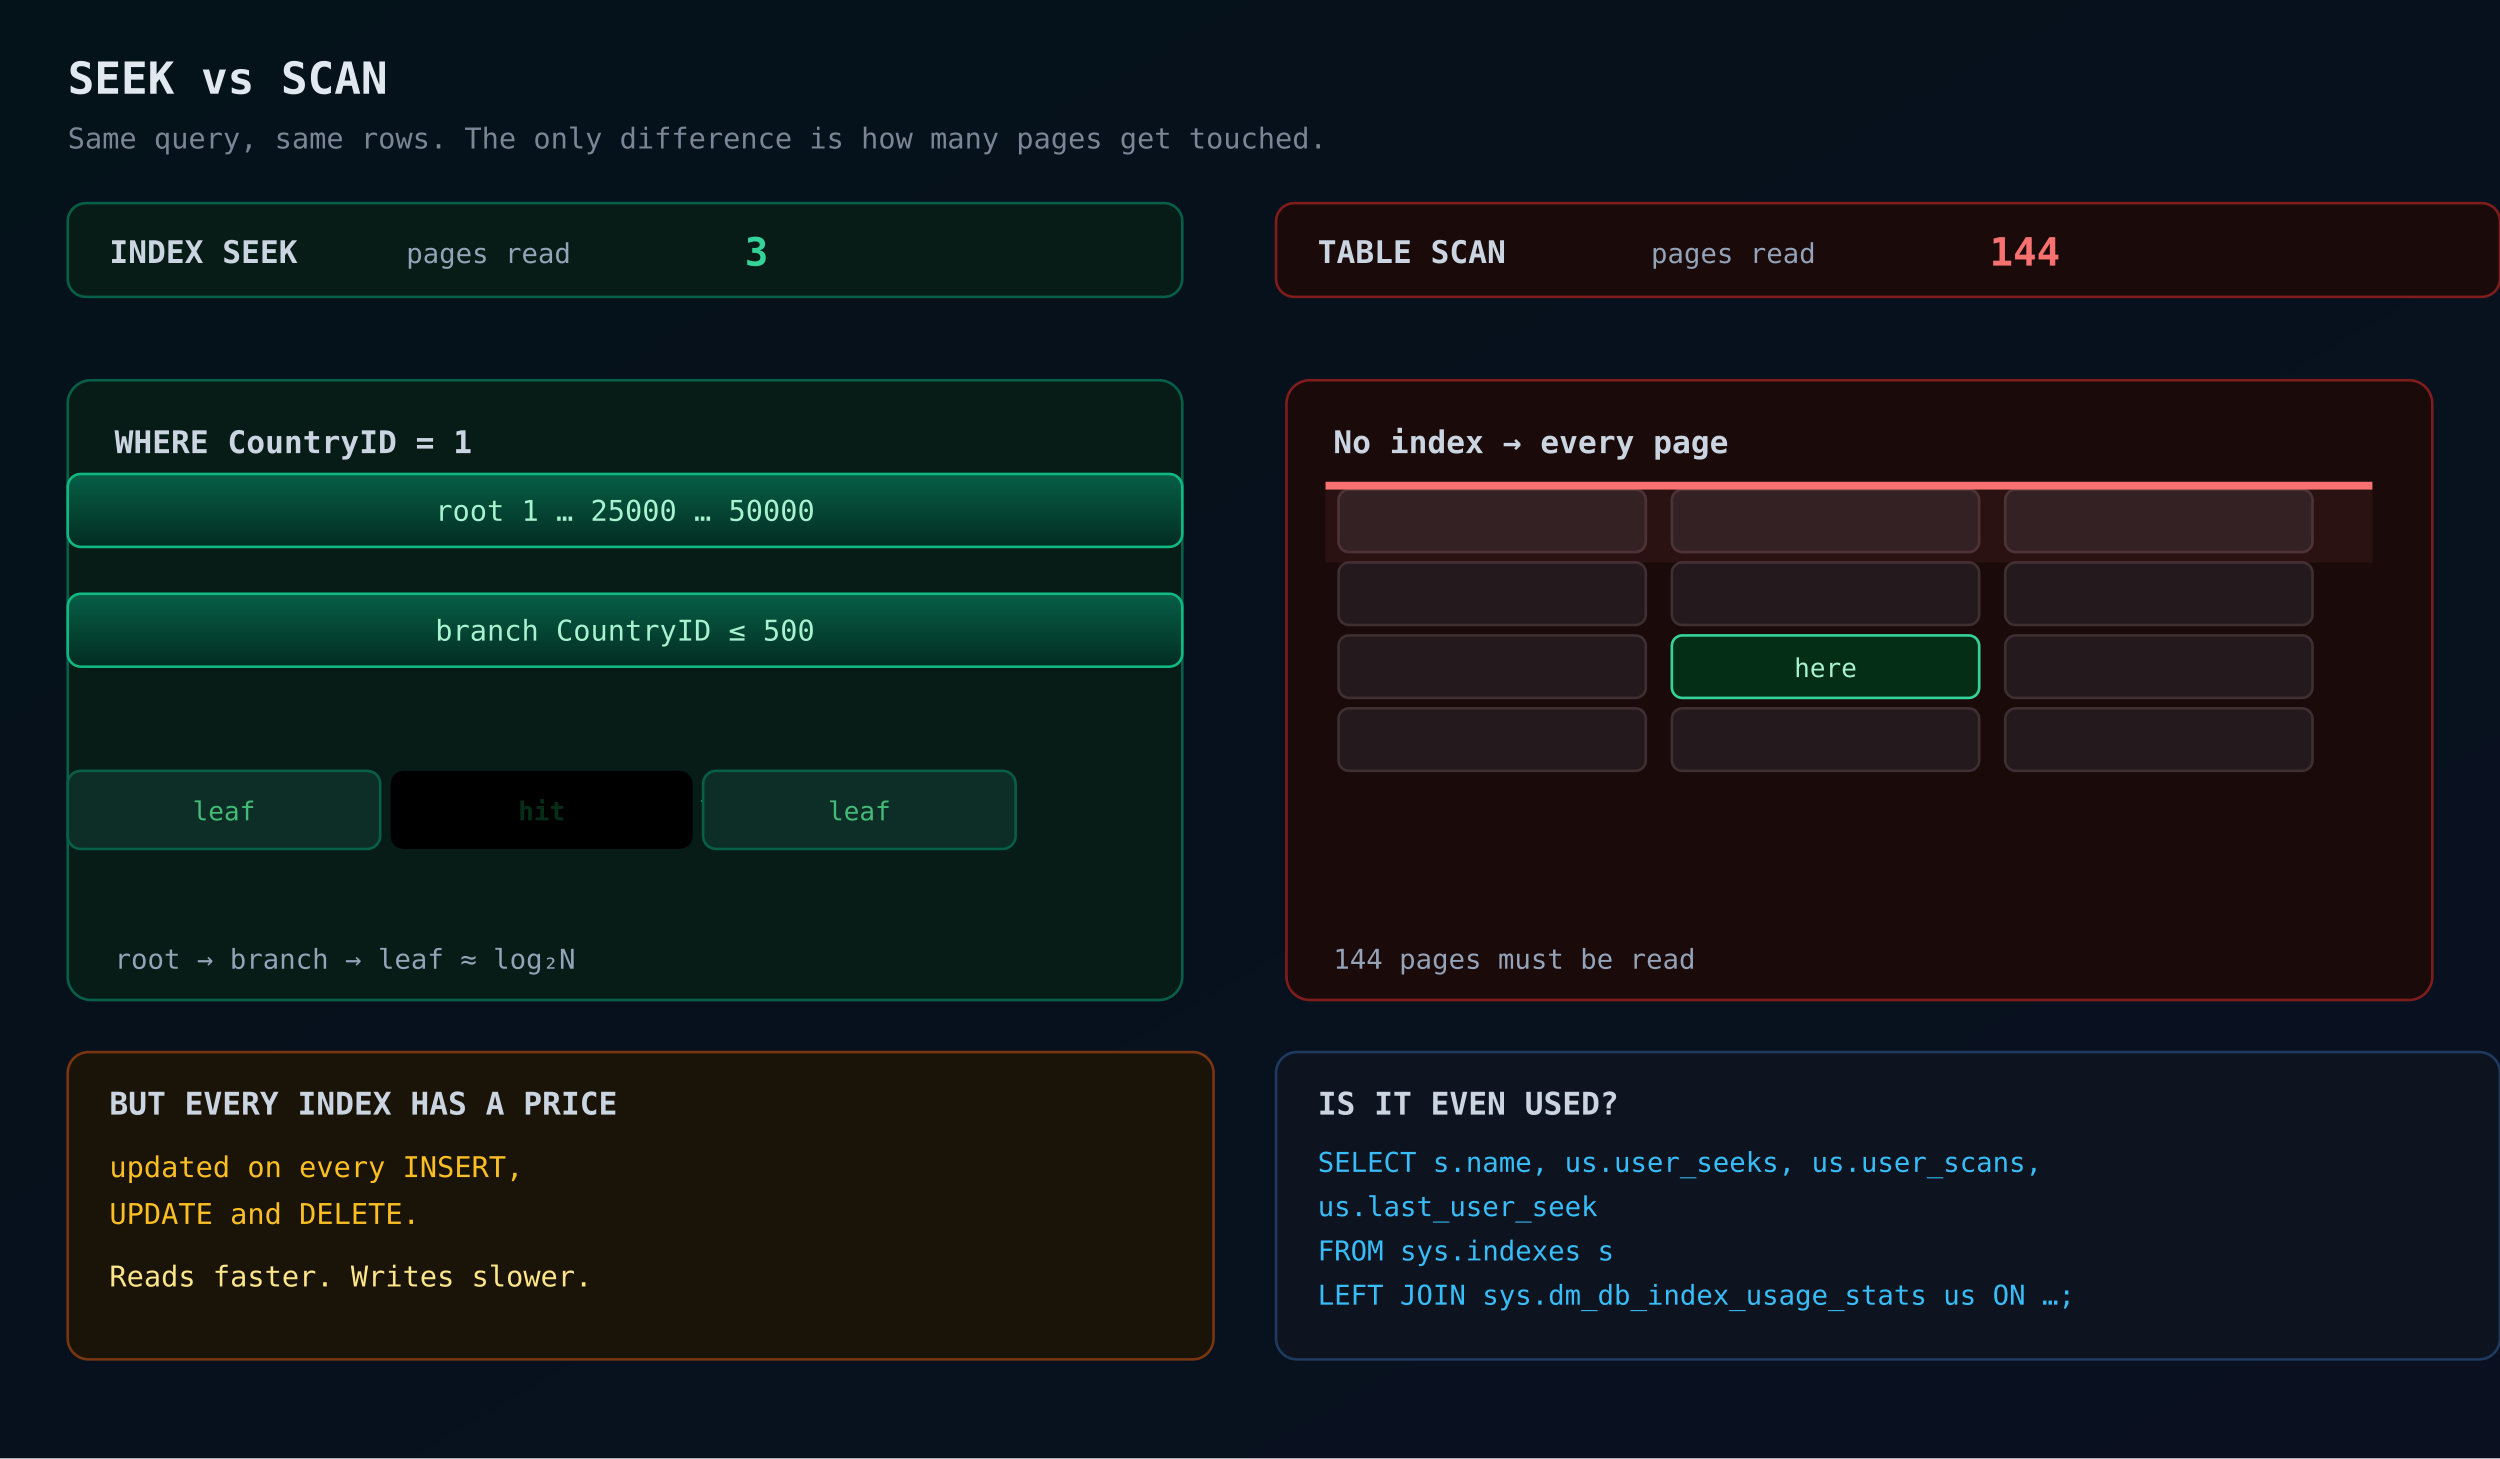
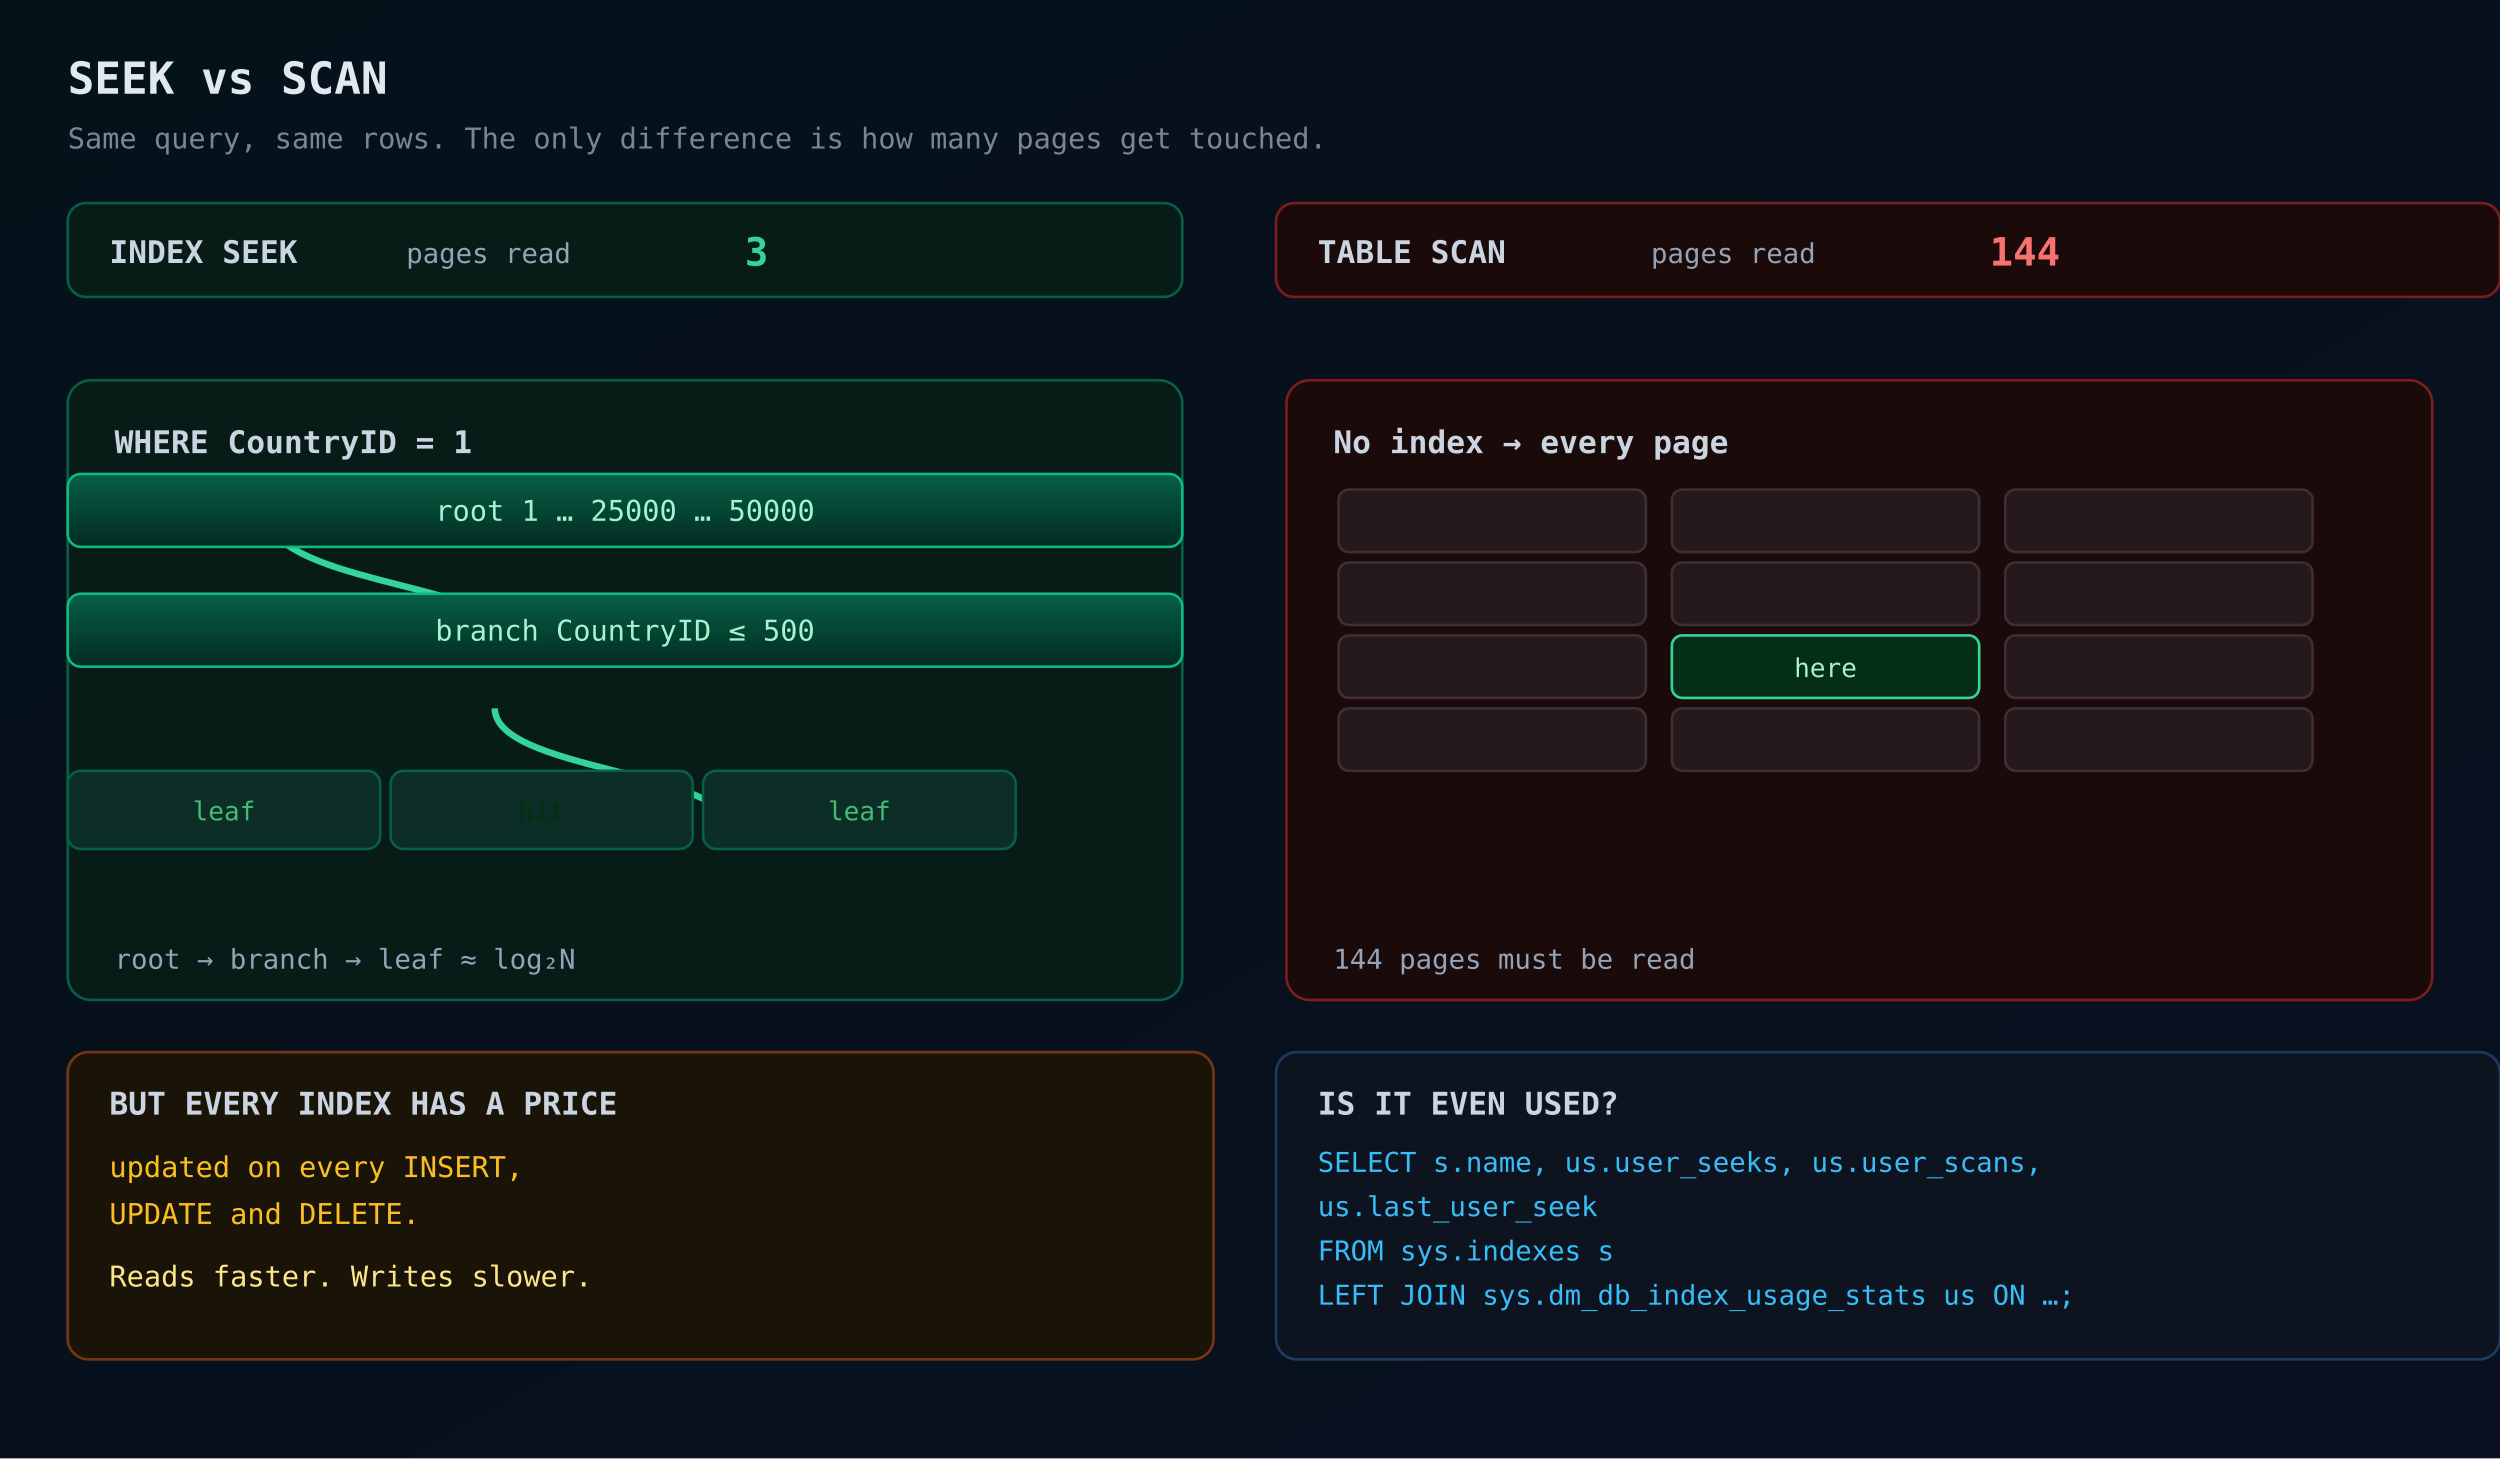
<svg xmlns="http://www.w3.org/2000/svg" viewBox="0 0 960 560" width="100%" height="560" role="img" aria-label="Animated comparison of an index seek reading 3 pages against a table scan reading 144">
  <defs>
    <linearGradient id="ixBg" x1="0" y1="0" x2="1" y2="1">
      <stop offset="0%" stop-color="#04121a" />
      <stop offset="100%" stop-color="#0a1020" />
    </linearGradient>
    <linearGradient id="seekG" x1="0" y1="0" x2="0" y2="1">
      <stop offset="0%" stop-color="#065f46" />
      <stop offset="100%" stop-color="#022c22" />
    </linearGradient>
    <linearGradient id="scanG" x1="0" y1="0" x2="0" y2="1">
      <stop offset="0%" stop-color="#7f1d1d" />
      <stop offset="100%" stop-color="#2a0a0a" />
    </linearGradient>
  </defs>
  <style>
    .mono { font-family:'Cascadia Mono','JetBrains Mono',Consolas,'DejaVu Sans Mono',monospace; }
    .head { fill:#e2e8f0; font-size:17px; font-weight:700; }
    .sub  { fill:#7c8595; font-size:11px; }
    .lbl  { fill:#cbd5e1; font-size:12px; font-weight:600; }
    .txt  { fill:#94a3b8; font-size:10.5px; }
    .cnt  { fill:#34d399; font-size:15px; font-weight:800; }
    .cntR { fill:#f87171; font-size:15px; font-weight:800; }

    /* the row the seek finds blazes once, then the loop resets */
-     .hitLeaf { animation: hit 9s ease-in-out infinite; }
-     @keyframes hit {
-       0%,32%  { fill:#0c2e26; stroke:#065f46; }
+     .hitLeaf { fill:#0c2e26; stroke:#065f46; }
+     
      36%     { fill:#34d399; stroke:#a7f3d0; }
      50%     { fill:#0c2e26; stroke:#065f46; }
    }
-     .seekPath { stroke-dasharray:90; stroke-dashoffset:90;
-                 animation: dive 9s ease-in-out infinite; }
-     @keyframes dive { 0%,6%{stroke-dashoffset:90} 24%,88%{stroke-dashoffset:0} 96%,100%{stroke-dashoffset:90} }
+     .seekPath { stroke-dasharray:0; fill:none; stroke-width:2.5; stroke-linecap:round; opacity:1; }
+     

-     .scanBar { animation: sweepY 9s linear infinite; }
-     @keyframes sweepY {
-       0%,16%  { transform:translateY(0); opacity:0; }
+         
      20%     { opacity:.9; }
      88%     { transform:translateY(96px); opacity:.9; }
      94%,100%{ transform:translateY(96px); opacity:0; }
    }

-     .pop { animation: pop 9s ease-out infinite; }
-     @keyframes pop { 0%,30%{opacity:0; transform:scale(.6)} 36%{opacity:1; transform:scale(1)} 88%{opacity:1; transform:scale(1)} 96%,100%{opacity:0} }
+     .pop { fill:#052e16; stroke:#34d399; }
+     

    @media (prefers-reduced-motion: reduce) {
-       .hitLeaf,.seekPath,.scanBar,.pop { animation:none; opacity:1 }
-     }
+           }
  </style>
  <rect width="960" height="560" fill="url(#ixBg)" />
  <text x="26" y="36" class="mono head">SEEK vs SCAN</text>
  <text x="26" y="57" class="mono sub">Same query, same rows. The only difference is how many pages get touched.</text>
  <g transform="translate(26,78)">
    <rect x="0" y="0" width="428" height="36" rx="7" fill="#071c17" stroke="#065f46" />
    <text x="16" y="23" class="mono lbl">INDEX SEEK</text>
    <text x="130" y="23" class="mono txt">pages read</text>
    <text x="260" y="24" class="mono cnt">3</text>
    <rect x="464" y="0" width="470" height="36" rx="7" fill="#1a0a0a" stroke="#7f1d1d" />
    <text x="480" y="23" class="mono lbl" fill="#fca5a5">TABLE SCAN</text>
    <text x="608" y="23" class="mono txt">pages read</text>
    <text x="738" y="24" class="mono cntR">144</text>
  </g>
  <g transform="translate(26,146)">
    <rect x="0" y="0" width="428" height="238" rx="9" fill="#071c17" stroke="#065f46" />
    <text x="18" y="28" class="mono lbl" fill="#6ee7b7">WHERE CountryID = 1</text>
    <path class="seekPath" d="M76 50 C 76 78, 164 78, 164 96" fill="none" stroke="#34d399" stroke-width="2.5" />
    <path class="seekPath" d="M164 126 C 164 150, 254 150, 254 172" fill="none" stroke="#34d399" stroke-width="2.5" />
    <rect x="0" y="36" width="428" height="28" rx="5" fill="url(#seekG)" stroke="#10b981" />
    <text x="214" y="54" class="mono" font-size="11px" fill="#a7f3d0" text-anchor="middle">
      root        1  …  25000  …  50000
    </text>
    <rect x="0" y="82" width="428" height="28" rx="5" fill="url(#seekG)" stroke="#10b981" />
    <text x="214" y="100" class="mono" font-size="11px" fill="#a7f3d0" text-anchor="middle">
      branch      CountryID ≤ 500
    </text>
    <g transform="translate(0,150)">
      <rect x="0" y="0" width="120" height="30" rx="5" fill="#0c2e26" stroke="#065f46" />
      <text x="60" y="19" class="mono" font-size="10px" fill="#4b7" text-anchor="middle">leaf</text>
      <rect class="hitLeaf" x="124" y="0" width="116" height="30" rx="5" />
      <text x="182" y="19" class="mono" font-size="10px" fill="#052e16" font-weight="700" text-anchor="middle">hit</text>
      <rect x="244" y="0" width="120" height="30" rx="5" fill="#0c2e26" stroke="#065f46" />
      <text x="304" y="19" class="mono" font-size="10px" fill="#4b7" text-anchor="middle">leaf</text>
    </g>
    <text x="18" y="226" class="mono txt">root → branch → leaf ≈ log₂N</text>
  </g>
  <g transform="translate(494,146)">
    <rect x="0" y="0" width="440" height="238" rx="9" fill="#1a0a0a" stroke="#7f1d1d" />
    <text x="18" y="28" class="mono lbl" fill="#fca5a5">No index → every page</text>
    <g transform="translate(20,42)">
      <g opacity="1">
        <rect x="0" y="0" width="118" height="24" rx="4" fill="#241a1d" stroke="#3f2e32" />
        <rect x="128" y="0" width="118" height="24" rx="4" fill="#241a1d" stroke="#3f2e32" />
        <rect x="256" y="0" width="118" height="24" rx="4" fill="#241a1d" stroke="#3f2e32" />
        <rect x="0" y="28" width="118" height="24" rx="4" fill="#241a1d" stroke="#3f2e32" />
        <rect x="128" y="28" width="118" height="24" rx="4" fill="#241a1d" stroke="#3f2e32" />
        <rect x="256" y="28" width="118" height="24" rx="4" fill="#241a1d" stroke="#3f2e32" />
        <rect x="0" y="56" width="118" height="24" rx="4" fill="#241a1d" stroke="#3f2e32" />
        <rect x="128" y="56" width="118" height="24" rx="4" fill="#241a1d" stroke="#3f2e32" />
        <rect x="256" y="56" width="118" height="24" rx="4" fill="#241a1d" stroke="#3f2e32" />
        <rect x="0" y="84" width="118" height="24" rx="4" fill="#241a1d" stroke="#3f2e32" />
        <rect x="128" y="84" width="118" height="24" rx="4" fill="#241a1d" stroke="#3f2e32" />
        <rect x="256" y="84" width="118" height="24" rx="4" fill="#241a1d" stroke="#3f2e32" />
      </g>
      <rect class="pop" x="128" y="56" width="118" height="24" rx="4" fill="#052e16" stroke="#34d399" />
      <text x="187" y="72" class="mono" font-size="10px" fill="#a7f3d0" text-anchor="middle">here</text>
-       <g class="scanBar">
-         <rect x="-5" y="-3" width="402" height="3" fill="#f87171" />
-         <rect x="-5" y="0" width="402" height="28" fill="#f87171" opacity=".08" />
-       </g>
    </g>
    <text x="18" y="226" class="mono txt">144 pages must be read</text>
  </g>
  <g transform="translate(26,404)">
    <rect x="0" y="0" width="440" height="118" rx="8" fill="#1a1408" stroke="#78350f" />
    <text x="16" y="24" class="mono lbl" fill="#fcd34d">BUT EVERY INDEX HAS A PRICE</text>
    <text x="16" y="48" class="mono" font-size="11px" fill="#fbbf24">updated on every INSERT,</text>
    <text x="16" y="66" class="mono" font-size="11px" fill="#fbbf24">UPDATE and DELETE.</text>
    <text x="16" y="90" class="mono" font-size="11px" fill="#fde68a">Reads faster. Writes slower.</text>
    <rect x="464" y="0" width="470" height="118" rx="8" fill="#0d1420" stroke="#1e3a5f" />
    <text x="480" y="24" class="mono lbl" fill="#7dd3fc">IS IT EVEN USED?</text>
    <text x="480" y="46" class="mono" font-size="10.5px" fill="#38bdf8">SELECT  s.name, us.user_seeks, us.user_scans,</text>
    <text x="480" y="63" class="mono" font-size="10.5px" fill="#38bdf8">           us.last_user_seek</text>
    <text x="480" y="80" class="mono" font-size="10.5px" fill="#38bdf8">FROM   sys.indexes s</text>
    <text x="480" y="97" class="mono" font-size="10.5px" fill="#38bdf8">LEFT JOIN sys.dm_db_index_usage_stats us ON …;</text>
  </g>
</svg>
